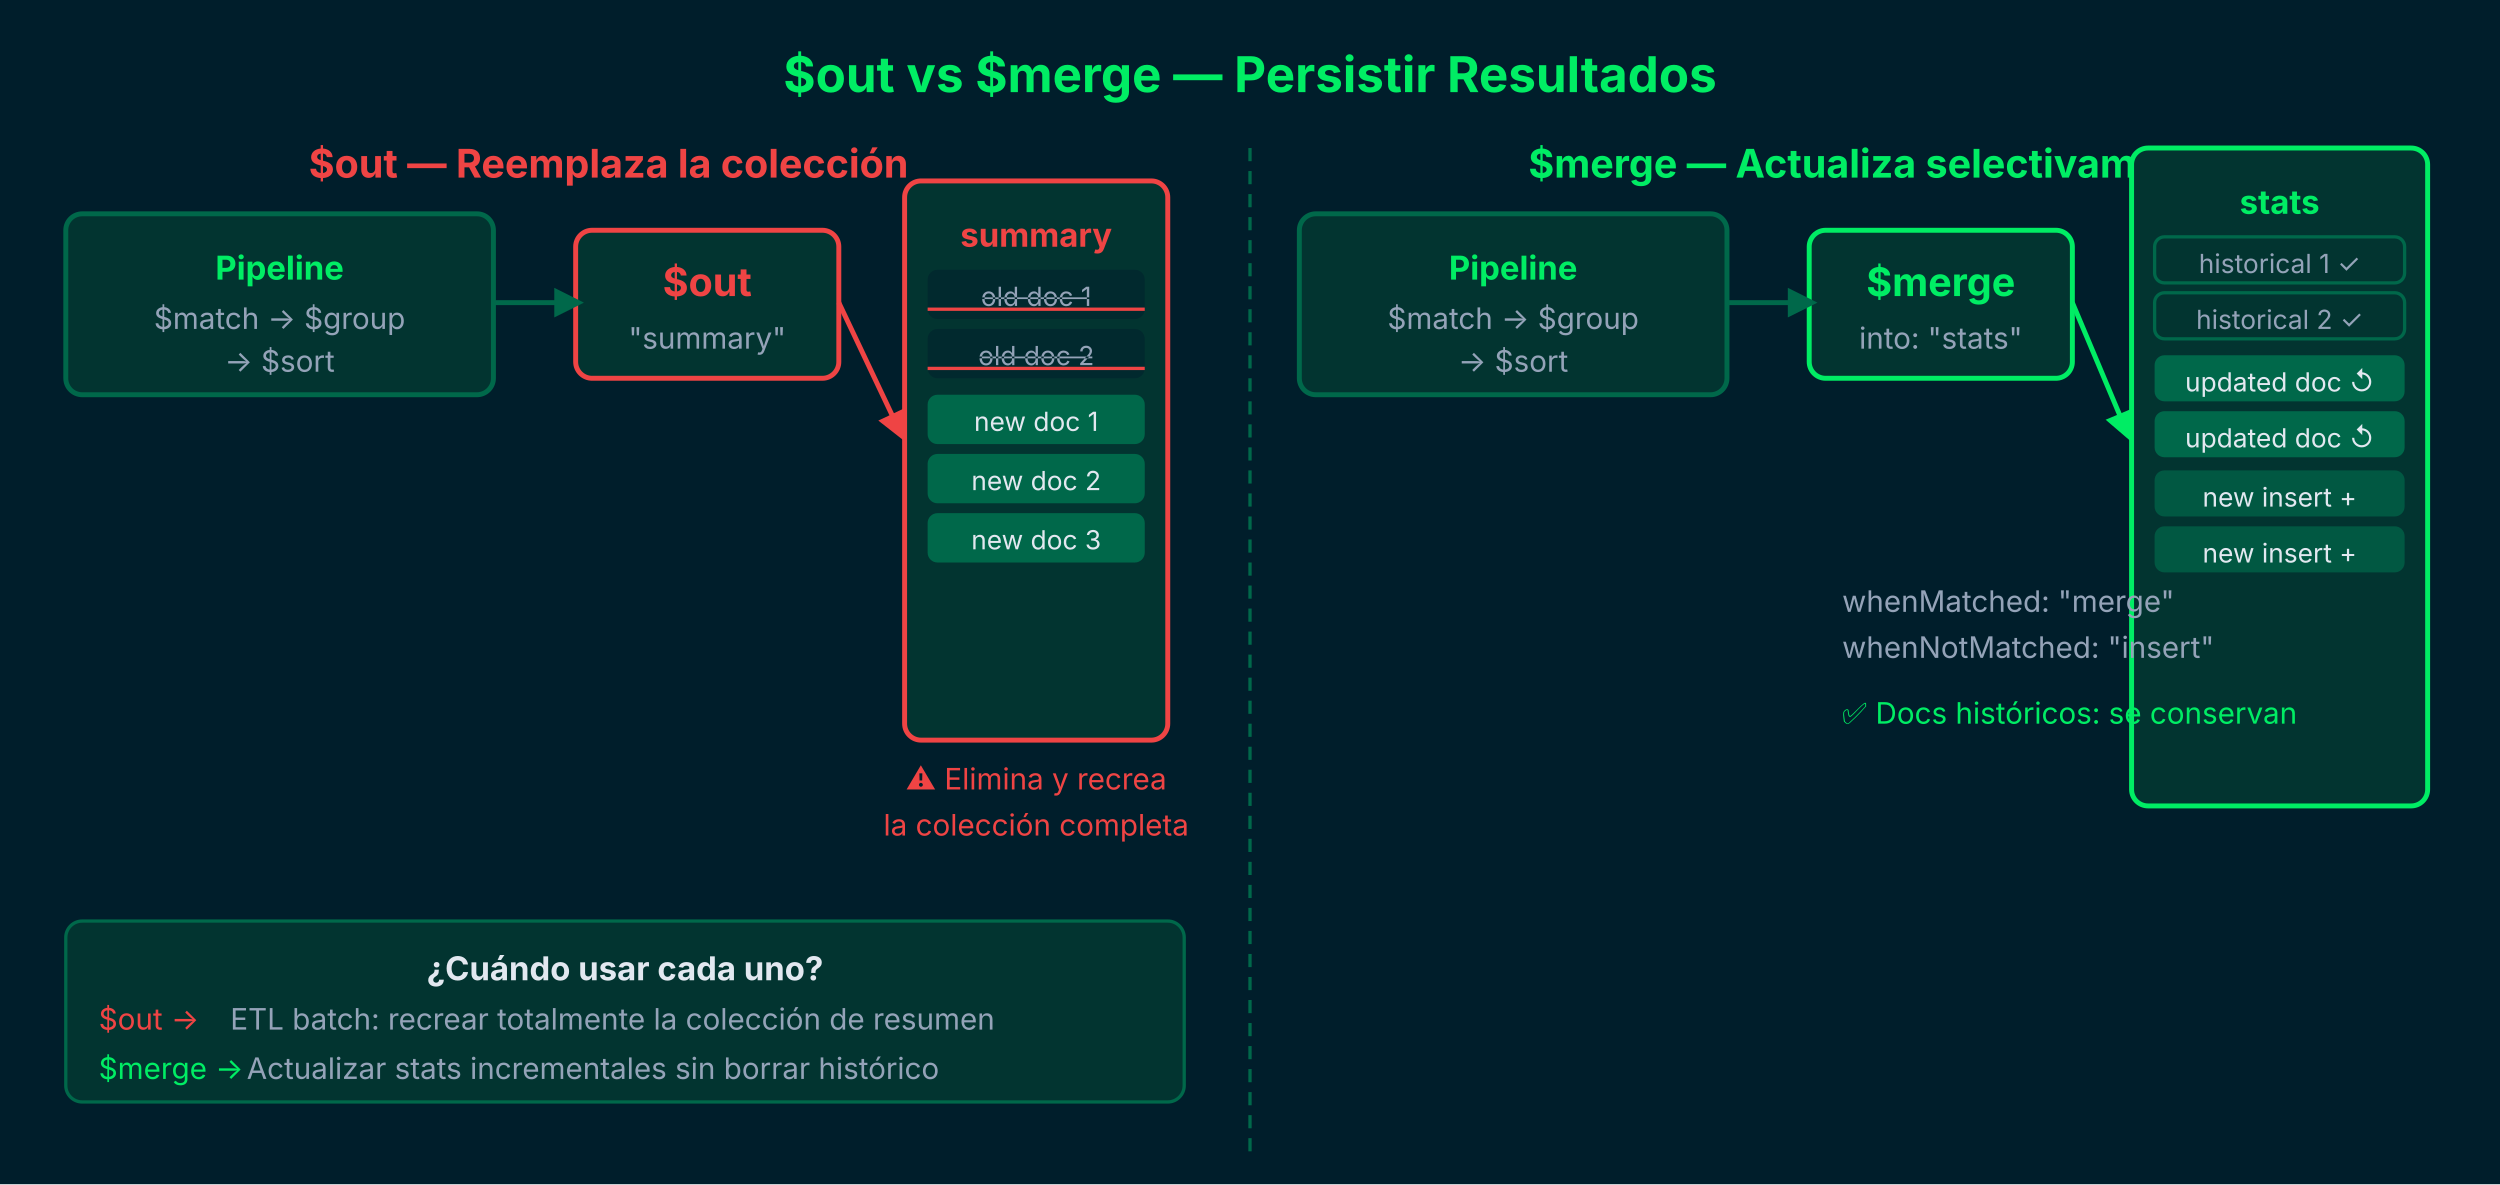
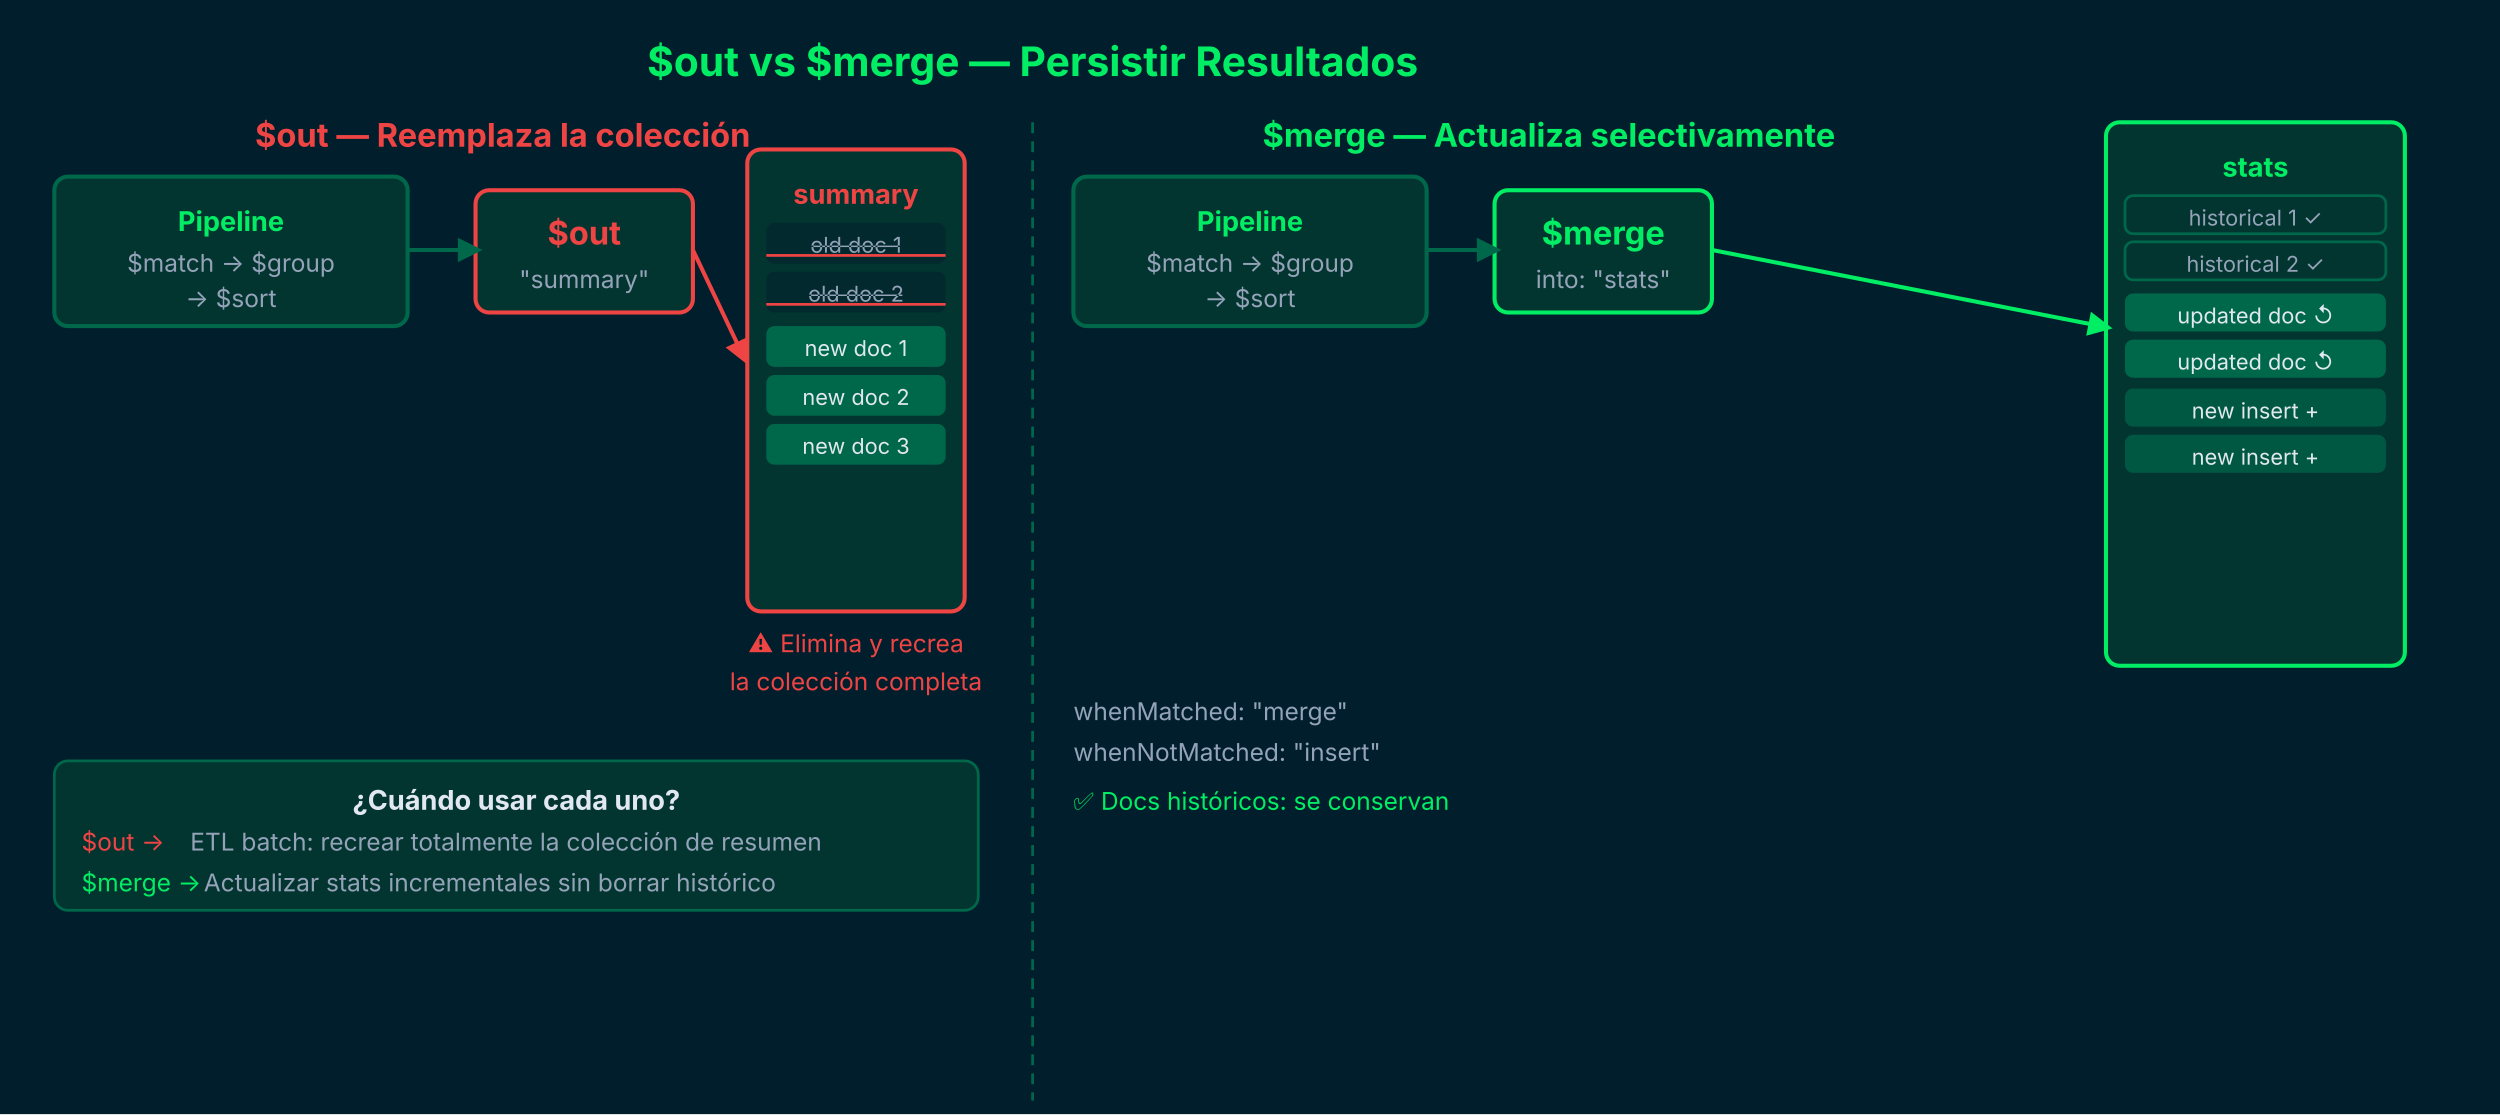
- <svg xmlns="http://www.w3.org/2000/svg" viewBox="0 0 760 360" width="760" height="360">
-   <rect width="760" height="360" fill="#001E2B" />
+ <svg xmlns="http://www.w3.org/2000/svg" viewBox="0 0 920 410" width="920" height="410">
+   <rect width="920" height="410" fill="#001E2B" />
  <text x="380" y="28" font-family="Inter,Roboto,sans-serif" font-size="15" font-weight="700" fill="#00ED64" text-anchor="middle">$out vs $merge — Persistir Resultados</text>
  <text x="185" y="54" font-family="Inter,Roboto,sans-serif" font-size="12" font-weight="700" fill="#ef4444" text-anchor="middle">$out — Reemplaza la colección</text>
  <rect x="20" y="65" width="130" height="55" rx="5" fill="#023430" stroke="#00684A" stroke-width="1.5" />
  <text x="85" y="85" font-family="Inter,Roboto,sans-serif" font-size="10" font-weight="700" fill="#00ED64" text-anchor="middle">Pipeline</text>
  <text x="85" y="100" font-family="Inter,Roboto,sans-serif" font-size="9" fill="#94a3b8" text-anchor="middle">$match → $group</text>
  <text x="85" y="113" font-family="Inter,Roboto,sans-serif" font-size="9" fill="#94a3b8" text-anchor="middle">→ $sort</text>
  <rect x="175" y="70" width="80" height="45" rx="5" fill="#023430" stroke="#ef4444" stroke-width="1.5" />
  <text x="215" y="90" font-family="Inter,Roboto,sans-serif" font-size="12" font-weight="700" fill="#ef4444" text-anchor="middle">$out</text>
  <text x="215" y="106" font-family="Inter,Roboto,sans-serif" font-size="9" fill="#94a3b8" text-anchor="middle">"summary"</text>
  <line x1="150" y1="92" x2="173" y2="92" stroke="#00684A" stroke-width="1.5" marker-end="url(#arr)" />
  <rect x="275" y="55" width="80" height="170" rx="5" fill="#023430" stroke="#ef4444" stroke-width="1.5" />
  <text x="315" y="75" font-family="Inter,Roboto,sans-serif" font-size="10" font-weight="700" fill="#ef4444" text-anchor="middle">summary</text>
  <rect x="282" y="82" width="66" height="15" rx="3" fill="#001E2B" opacity="0.5" />
  <text x="315" y="93" font-family="Inter,Roboto,sans-serif" font-size="8" fill="#94a3b8" text-anchor="middle" text-decoration="line-through">old doc 1</text>
  <rect x="282" y="100" width="66" height="15" rx="3" fill="#001E2B" opacity="0.5" />
  <text x="315" y="111" font-family="Inter,Roboto,sans-serif" font-size="8" fill="#94a3b8" text-anchor="middle" text-decoration="line-through">old doc 2</text>
  <line x1="282" y1="94" x2="348" y2="94" stroke="#ef4444" stroke-width="1" />
  <line x1="282" y1="112" x2="348" y2="112" stroke="#ef4444" stroke-width="1" />
  <rect x="282" y="120" width="66" height="15" rx="3" fill="#00684A" />
  <text x="315" y="131" font-family="Inter,Roboto,sans-serif" font-size="8" fill="#e2e8f0" text-anchor="middle">new doc 1</text>
  <rect x="282" y="138" width="66" height="15" rx="3" fill="#00684A" />
  <text x="315" y="149" font-family="Inter,Roboto,sans-serif" font-size="8" fill="#e2e8f0" text-anchor="middle">new doc 2</text>
  <rect x="282" y="156" width="66" height="15" rx="3" fill="#00684A" />
  <text x="315" y="167" font-family="Inter,Roboto,sans-serif" font-size="8" fill="#e2e8f0" text-anchor="middle">new doc 3</text>
  <line x1="255" y1="92" x2="273" y2="130" stroke="#ef4444" stroke-width="1.5" marker-end="url(#arre)" />
  <text x="315" y="240" font-family="Inter,Roboto,sans-serif" font-size="9" fill="#ef4444" text-anchor="middle">⚠ Elimina y recrea</text>
  <text x="315" y="254" font-family="Inter,Roboto,sans-serif" font-size="9" fill="#ef4444" text-anchor="middle">la colección completa</text>
-   <line x1="380" y1="45" x2="380" y2="350" stroke="#00684A" stroke-width="1" stroke-dasharray="4,3" />
+   <line x1="380" y1="45" x2="380" y2="405" stroke="#00684A" stroke-width="1" stroke-dasharray="4,3" />
  <text x="570" y="54" font-family="Inter,Roboto,sans-serif" font-size="12" font-weight="700" fill="#00ED64" text-anchor="middle">$merge — Actualiza selectivamente</text>
  <rect x="395" y="65" width="130" height="55" rx="5" fill="#023430" stroke="#00684A" stroke-width="1.5" />
  <text x="460" y="85" font-family="Inter,Roboto,sans-serif" font-size="10" font-weight="700" fill="#00ED64" text-anchor="middle">Pipeline</text>
  <text x="460" y="100" font-family="Inter,Roboto,sans-serif" font-size="9" fill="#94a3b8" text-anchor="middle">$match → $group</text>
  <text x="460" y="113" font-family="Inter,Roboto,sans-serif" font-size="9" fill="#94a3b8" text-anchor="middle">→ $sort</text>
  <rect x="550" y="70" width="80" height="45" rx="5" fill="#023430" stroke="#00ED64" stroke-width="1.5" />
  <text x="590" y="90" font-family="Inter,Roboto,sans-serif" font-size="12" font-weight="700" fill="#00ED64" text-anchor="middle">$merge</text>
  <text x="590" y="106" font-family="Inter,Roboto,sans-serif" font-size="9" fill="#94a3b8" text-anchor="middle">into: "stats"</text>
  <line x1="525" y1="92" x2="548" y2="92" stroke="#00684A" stroke-width="1.5" marker-end="url(#arr)" />
-   <rect x="648" y="45" width="90" height="200" rx="5" fill="#023430" stroke="#00ED64" stroke-width="1.5" />
-   <text x="693" y="65" font-family="Inter,Roboto,sans-serif" font-size="10" font-weight="700" fill="#00ED64" text-anchor="middle">stats</text>
-   <rect x="655" y="72" width="76" height="14" rx="3" fill="#023430" stroke="#00684A" stroke-width="1" />
-   <text x="693" y="83" font-family="Inter,Roboto,sans-serif" font-size="8" fill="#94a3b8" text-anchor="middle">historical 1 ✓</text>
-   <rect x="655" y="89" width="76" height="14" rx="3" fill="#023430" stroke="#00684A" stroke-width="1" />
-   <text x="693" y="100" font-family="Inter,Roboto,sans-serif" font-size="8" fill="#94a3b8" text-anchor="middle">historical 2 ✓</text>
-   <rect x="655" y="108" width="76" height="14" rx="3" fill="#00684A" />
-   <text x="693" y="119" font-family="Inter,Roboto,sans-serif" font-size="8" fill="#e2e8f0" text-anchor="middle">updated doc ↺</text>
-   <rect x="655" y="125" width="76" height="14" rx="3" fill="#00684A" />
-   <text x="693" y="136" font-family="Inter,Roboto,sans-serif" font-size="8" fill="#e2e8f0" text-anchor="middle">updated doc ↺</text>
-   <rect x="655" y="143" width="76" height="14" rx="3" fill="#00684A" opacity="0.7" />
-   <text x="693" y="154" font-family="Inter,Roboto,sans-serif" font-size="8" fill="#e2e8f0" text-anchor="middle">new insert +</text>
-   <rect x="655" y="160" width="76" height="14" rx="3" fill="#00684A" opacity="0.7" />
-   <text x="693" y="171" font-family="Inter,Roboto,sans-serif" font-size="8" fill="#e2e8f0" text-anchor="middle">new insert +</text>
-   <line x1="630" y1="92" x2="646" y2="130" stroke="#00ED64" stroke-width="1.5" marker-end="url(#arrg)" />
-   <text x="560" y="186" font-family="Inter,Roboto,sans-serif" font-size="9" fill="#94a3b8">whenMatched: "merge"</text>
-   <text x="560" y="200" font-family="Inter,Roboto,sans-serif" font-size="9" fill="#94a3b8">whenNotMatched: "insert"</text>
-   <text x="560" y="220" font-family="Inter,Roboto,sans-serif" font-size="9" fill="#00ED64">✅ Docs históricos: se conservan</text>
+   <rect x="775" y="45" width="110" height="200" rx="5" fill="#023430" stroke="#00ED64" stroke-width="1.5" />
+   <text x="830" y="65" font-family="Inter,Roboto,sans-serif" font-size="10" font-weight="700" fill="#00ED64" text-anchor="middle">stats</text>
+   <rect x="782" y="72" width="96" height="14" rx="3" fill="#023430" stroke="#00684A" stroke-width="1" />
+   <text x="830" y="83" font-family="Inter,Roboto,sans-serif" font-size="8" fill="#94a3b8" text-anchor="middle">historical 1 ✓</text>
+   <rect x="782" y="89" width="96" height="14" rx="3" fill="#023430" stroke="#00684A" stroke-width="1" />
+   <text x="830" y="100" font-family="Inter,Roboto,sans-serif" font-size="8" fill="#94a3b8" text-anchor="middle">historical 2 ✓</text>
+   <rect x="782" y="108" width="96" height="14" rx="3" fill="#00684A" />
+   <text x="830" y="119" font-family="Inter,Roboto,sans-serif" font-size="8" fill="#e2e8f0" text-anchor="middle">updated doc ↺</text>
+   <rect x="782" y="125" width="96" height="14" rx="3" fill="#00684A" />
+   <text x="830" y="136" font-family="Inter,Roboto,sans-serif" font-size="8" fill="#e2e8f0" text-anchor="middle">updated doc ↺</text>
+   <rect x="782" y="143" width="96" height="14" rx="3" fill="#00684A" opacity="0.7" />
+   <text x="830" y="154" font-family="Inter,Roboto,sans-serif" font-size="8" fill="#e2e8f0" text-anchor="middle">new insert +</text>
+   <rect x="782" y="160" width="96" height="14" rx="3" fill="#00684A" opacity="0.7" />
+   <text x="830" y="171" font-family="Inter,Roboto,sans-serif" font-size="8" fill="#e2e8f0" text-anchor="middle">new insert +</text>
+   <line x1="630" y1="92" x2="773" y2="120" stroke="#00ED64" stroke-width="1.5" marker-end="url(#arrg)" />
+   <text x="395" y="265" font-family="Inter,Roboto,sans-serif" font-size="9" fill="#94a3b8">whenMatched: "merge"</text>
+   <text x="395" y="280" font-family="Inter,Roboto,sans-serif" font-size="9" fill="#94a3b8">whenNotMatched: "insert"</text>
+   <text x="395" y="298" font-family="Inter,Roboto,sans-serif" font-size="9" fill="#00ED64">✅ Docs históricos: se conservan</text>
  <rect x="20" y="280" width="340" height="55" rx="5" fill="#023430" stroke="#00684A" stroke-width="1" />
  <text x="190" y="298" font-family="Inter,Roboto,sans-serif" font-size="10" font-weight="700" fill="#e2e8f0" text-anchor="middle">¿Cuándo usar cada uno?</text>
  <text x="30" y="313" font-family="Inter,Roboto,sans-serif" font-size="9" fill="#ef4444">$out →</text>
  <text x="70" y="313" font-family="Inter,Roboto,sans-serif" font-size="9" fill="#94a3b8">ETL batch: recrear totalmente la colección de resumen</text>
  <text x="30" y="328" font-family="Inter,Roboto,sans-serif" font-size="9" fill="#00ED64">$merge →</text>
  <text x="75" y="328" font-family="Inter,Roboto,sans-serif" font-size="9" fill="#94a3b8">Actualizar stats incrementales sin borrar histórico</text>
  <defs>
    <marker id="arr" markerWidth="6" markerHeight="6" refX="3" refY="3" orient="auto">
      <path d="M0,0 L6,3 L0,6 Z" fill="#00684A" />
    </marker>
    <marker id="arre" markerWidth="6" markerHeight="6" refX="3" refY="3" orient="auto">
      <path d="M0,0 L6,3 L0,6 Z" fill="#ef4444" />
    </marker>
    <marker id="arrg" markerWidth="6" markerHeight="6" refX="3" refY="3" orient="auto">
      <path d="M0,0 L6,3 L0,6 Z" fill="#00ED64" />
    </marker>
  </defs>
</svg>
